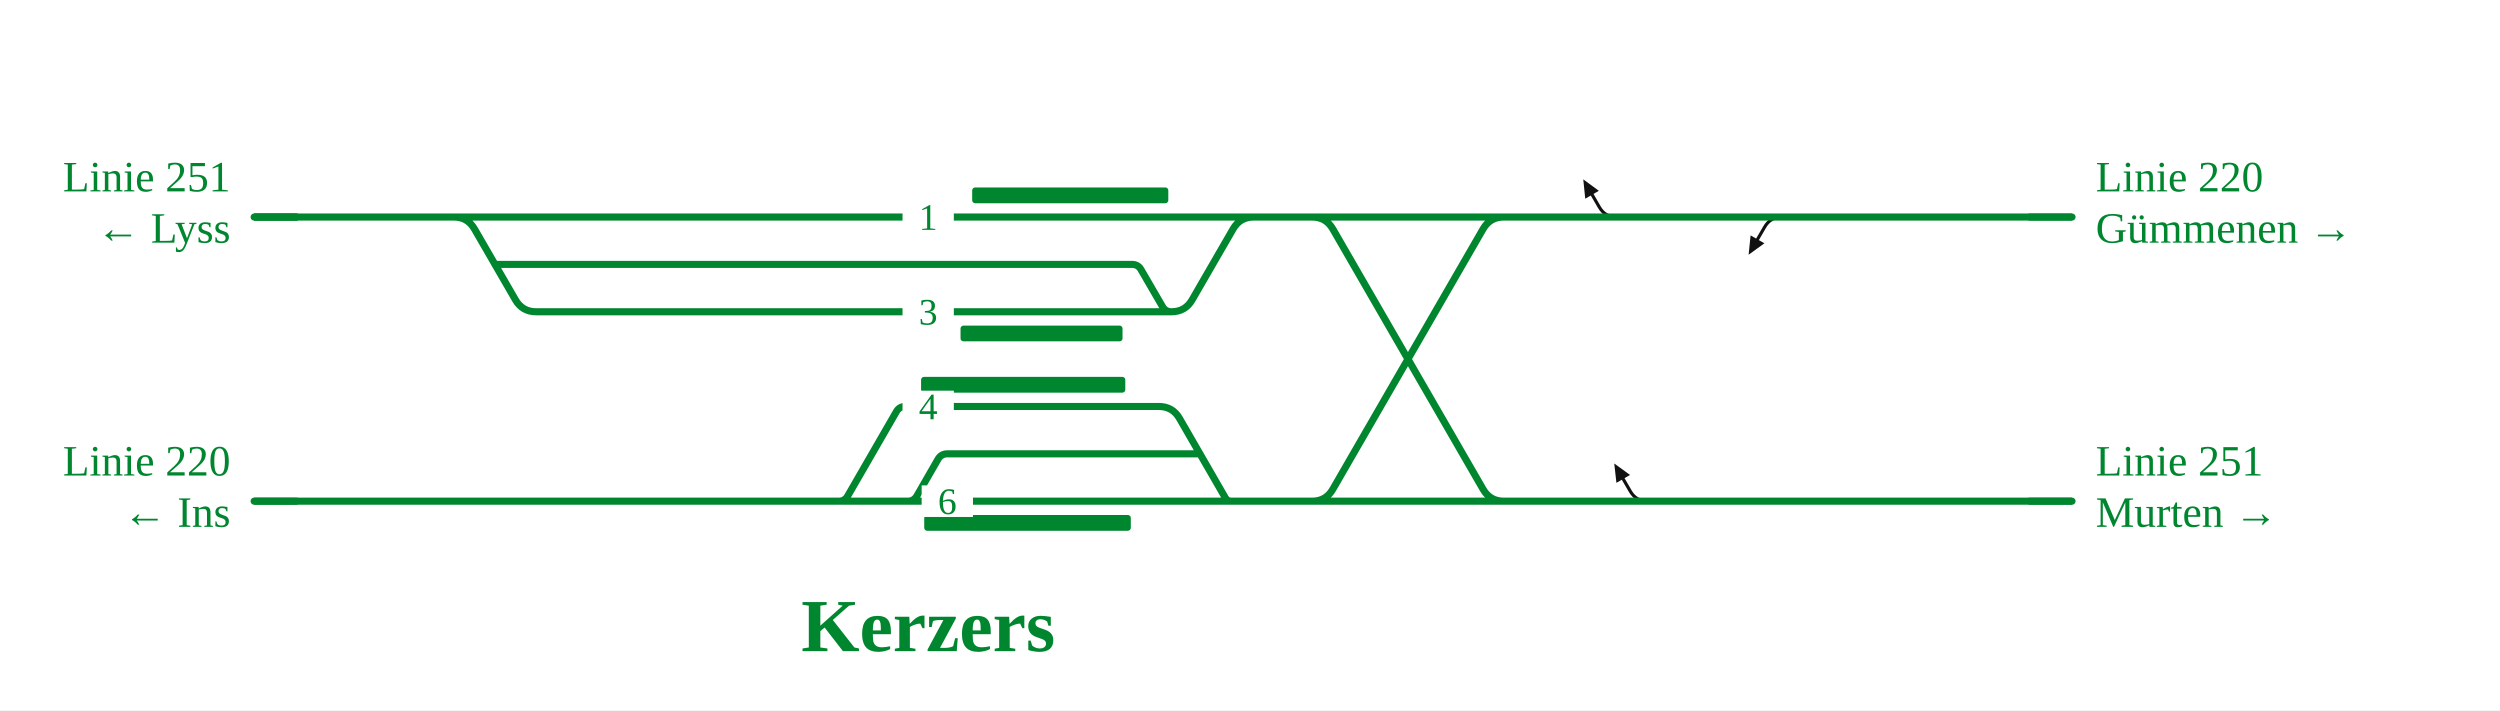
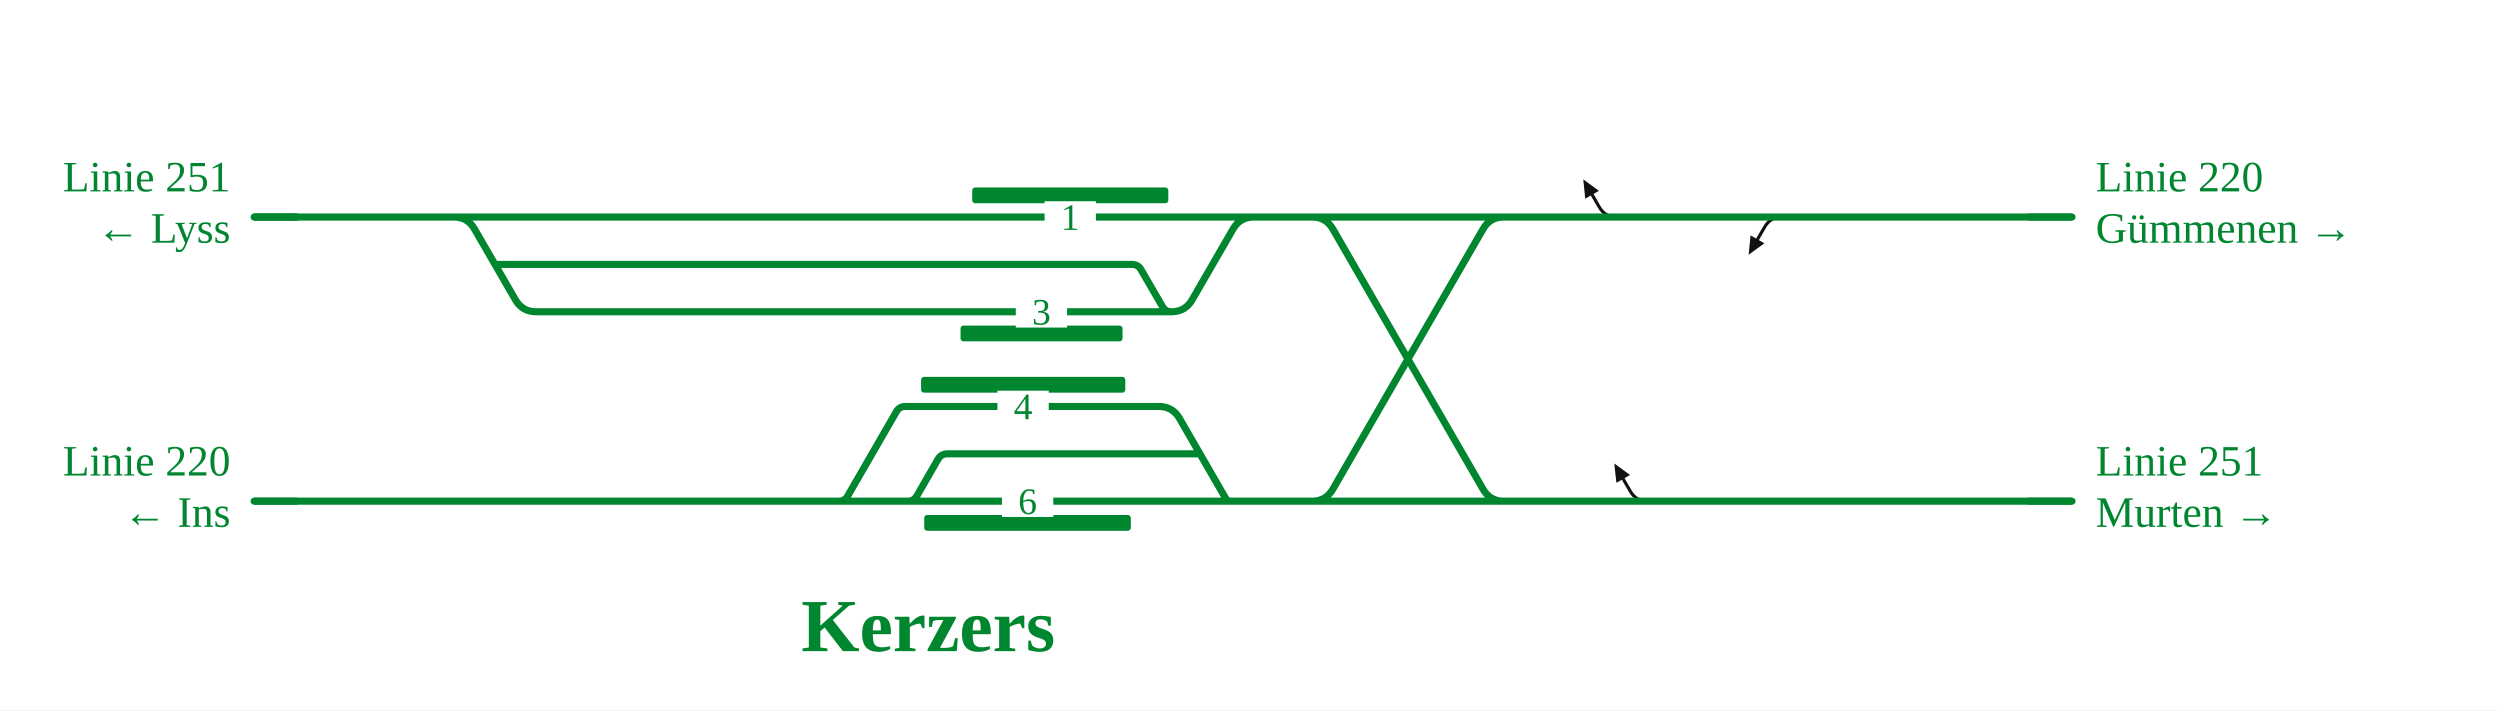
<svg xmlns="http://www.w3.org/2000/svg" viewBox="0 0 1267 360" width="1267" height="360" font-family="Fira Sans, Source Sans 3, Helvetica, Arial, sans-serif">
  <rect width="100%" height="100%" fill="#fff" />
  <g fill="none" stroke-linecap="round" stroke-linejoin="round">
    <path d="M903.1,110.0Q897.2,110.0 894.3,115.1L890.7,121.3 M819.3,110.0Q813.4,110.0 810.5,104.9L806.9,98.7 M835.0,254.0Q829.1,254.0 826.2,248.9L822.6,242.7" stroke="#111" stroke-width="1.6" />
    <path d="M399.8,254.0H421.9 M128.8,254.0H351.2 M621.6,254.0H791.6 M460.1,254.0H460.1Q463.1,254.0 464.7,251.3L475.4,232.7Q477.0,230.0 480.1,230.0H480.1M480.1,230.0H593.8 M425.1,254.0H425.1Q428.1,254.0 429.6,251.4L454.3,208.6Q455.8,206.0 458.8,206.0H458.8M458.8,206.0H560.9 M635.4,110.0H761.3M761.3,110.0L775.3,110.0M775.3,110.0H813.4 M466.6,158.0H563.7 M271.7,158.0H466.6 M250.8,134.0H573.7M573.7,134.0H573.7Q576.8,134.0 578.3,136.7L589.1,155.3Q590.6,158.0 593.7,158.0H593.7 M460.1,254.0H561.5 M421.9,254.0H425.1 M230.0,110.0H565.0 M128.8,110.0H230.0Q237.0,110.0 240.5,116.1L261.2,151.9Q264.7,158.0 271.7,158.0H271.7 M425.1,254.0H460.1 M791.6,254.0H829.1 M813.4,110.0H897.2 M897.2,110.0H1050.1 M829.1,254.0H1050.1 M351.2,254.0H399.8 M565.0,110.0H635.4 M593.7,158.0H593.7Q600.7,158.0 604.2,151.9L624.9,116.1Q628.4,110.0 635.4,110.0H635.4 M563.7,158.0H593.7 M561.5,254.0H621.6 M621.6,254.0L665.0,254.0Q672.0,254.0 675.5,247.9L751.6,116.1Q755.1,110.0 762.1,110.0L805.4,110.0 M635.4,110.0L665.0,110.0Q672.0,110.0 675.5,116.1L751.6,247.9Q755.1,254.0 762.1,254.0L791.6,254.0 M561.0,206.0L587.3,206.0Q594.3,206.0 597.8,212.1L621.0,252.3Q622.0,254.0 624.0,254.0L626.0,254.0 M588.0,230.0L608.2,230.0" stroke="#00862f" stroke-width="3.6" />
  </g>
  <rect x="492.7" y="95.0" width="99.4" height="8" rx="1.5" fill="#00862f" />
  <rect x="486.8" y="165.0" width="82.1" height="8" rx="1.5" fill="#00862f" />
  <rect x="466.8" y="191.0" width="103.5" height="8" rx="1.5" fill="#00862f" />
  <rect x="468.4" y="261.0" width="104.7" height="8" rx="1.5" fill="#00862f" />
  <path d="M886.2,129.1L887.2,119.3L894.2,123.3Z" fill="#111" />
  <path d="M802.4,90.9L810.3,96.7L803.4,100.7Z" fill="#111" />
  <path d="M818.1,234.9L826.1,240.7L819.2,244.7Z" fill="#111" />
-   <rect x="467.1" y="246.0" width="26" height="16" fill="#fff" />
-   <text x="480.1" y="260.5" font-size="19" text-anchor="middle" fill="#00862f">6</text>
-   <rect x="457.4" y="198.0" width="26" height="16" fill="#fff" />
-   <text x="470.4" y="212.5" font-size="19" text-anchor="middle" fill="#00862f">4</text>
-   <rect x="457.4" y="150.0" width="26" height="16" fill="#fff" />
-   <text x="470.4" y="164.5" font-size="19" text-anchor="middle" fill="#00862f">3</text>
-   <rect x="457.4" y="102.0" width="26" height="16" fill="#fff" />
-   <text x="470.4" y="116.5" font-size="19" text-anchor="middle" fill="#00862f">1</text>
+   <rect x="507.8" y="246.0" width="26" height="16" fill="#fff" />
+   <text x="520.8" y="260.5" font-size="19" text-anchor="middle" fill="#00862f">6</text>
+   <rect x="505.5" y="198.0" width="26" height="16" fill="#fff" />
+   <text x="518.5" y="212.5" font-size="19" text-anchor="middle" fill="#00862f">4</text>
+   <rect x="514.8" y="150.0" width="26" height="16" fill="#fff" />
+   <text x="527.8" y="164.5" font-size="19" text-anchor="middle" fill="#00862f">3</text>
+   <rect x="529.4" y="102.0" width="26" height="16" fill="#fff" />
+   <text x="542.4" y="116.5" font-size="19" text-anchor="middle" fill="#00862f">1</text>
  <path d="M150.8,254.0H128.8" stroke="#00862f" stroke-width="3.6" fill="none" />
  <path d="M150.8,110.0H128.8" stroke="#00862f" stroke-width="3.6" fill="none" />
  <path d="M150.8,110.0H128.8" stroke="#00862f" stroke-width="3.6" fill="none" />
  <path d="M1028.1,110.0H1050.1" stroke="#00862f" stroke-width="3.6" fill="none" />
  <path d="M1028.1,254.0H1050.1" stroke="#00862f" stroke-width="3.6" fill="none" />
  <text x="116.8" y="241.0" font-size="22" text-anchor="end" fill="#00862f">Linie 220</text>
  <text x="116.8" y="267.0" font-size="22" text-anchor="end" fill="#00862f">← Ins</text>
  <text x="116.8" y="97.0" font-size="22" text-anchor="end" fill="#00862f">Linie 251</text>
  <text x="116.8" y="123.0" font-size="22" text-anchor="end" fill="#00862f">← Lyss</text>
  <text x="1062.1" y="97.0" font-size="22" text-anchor="start" fill="#00862f">Linie 220</text>
  <text x="1062.1" y="123.0" font-size="22" text-anchor="start" fill="#00862f">Gümmenen →</text>
  <text x="1062.1" y="241.0" font-size="22" text-anchor="start" fill="#00862f">Linie 251</text>
  <text x="1062.1" y="267.0" font-size="22" text-anchor="start" fill="#00862f">Murten →</text>
  <text x="470.4" y="330.0" font-size="38" font-weight="700" text-anchor="middle" fill="#00862f">Kerzers</text>
</svg>
